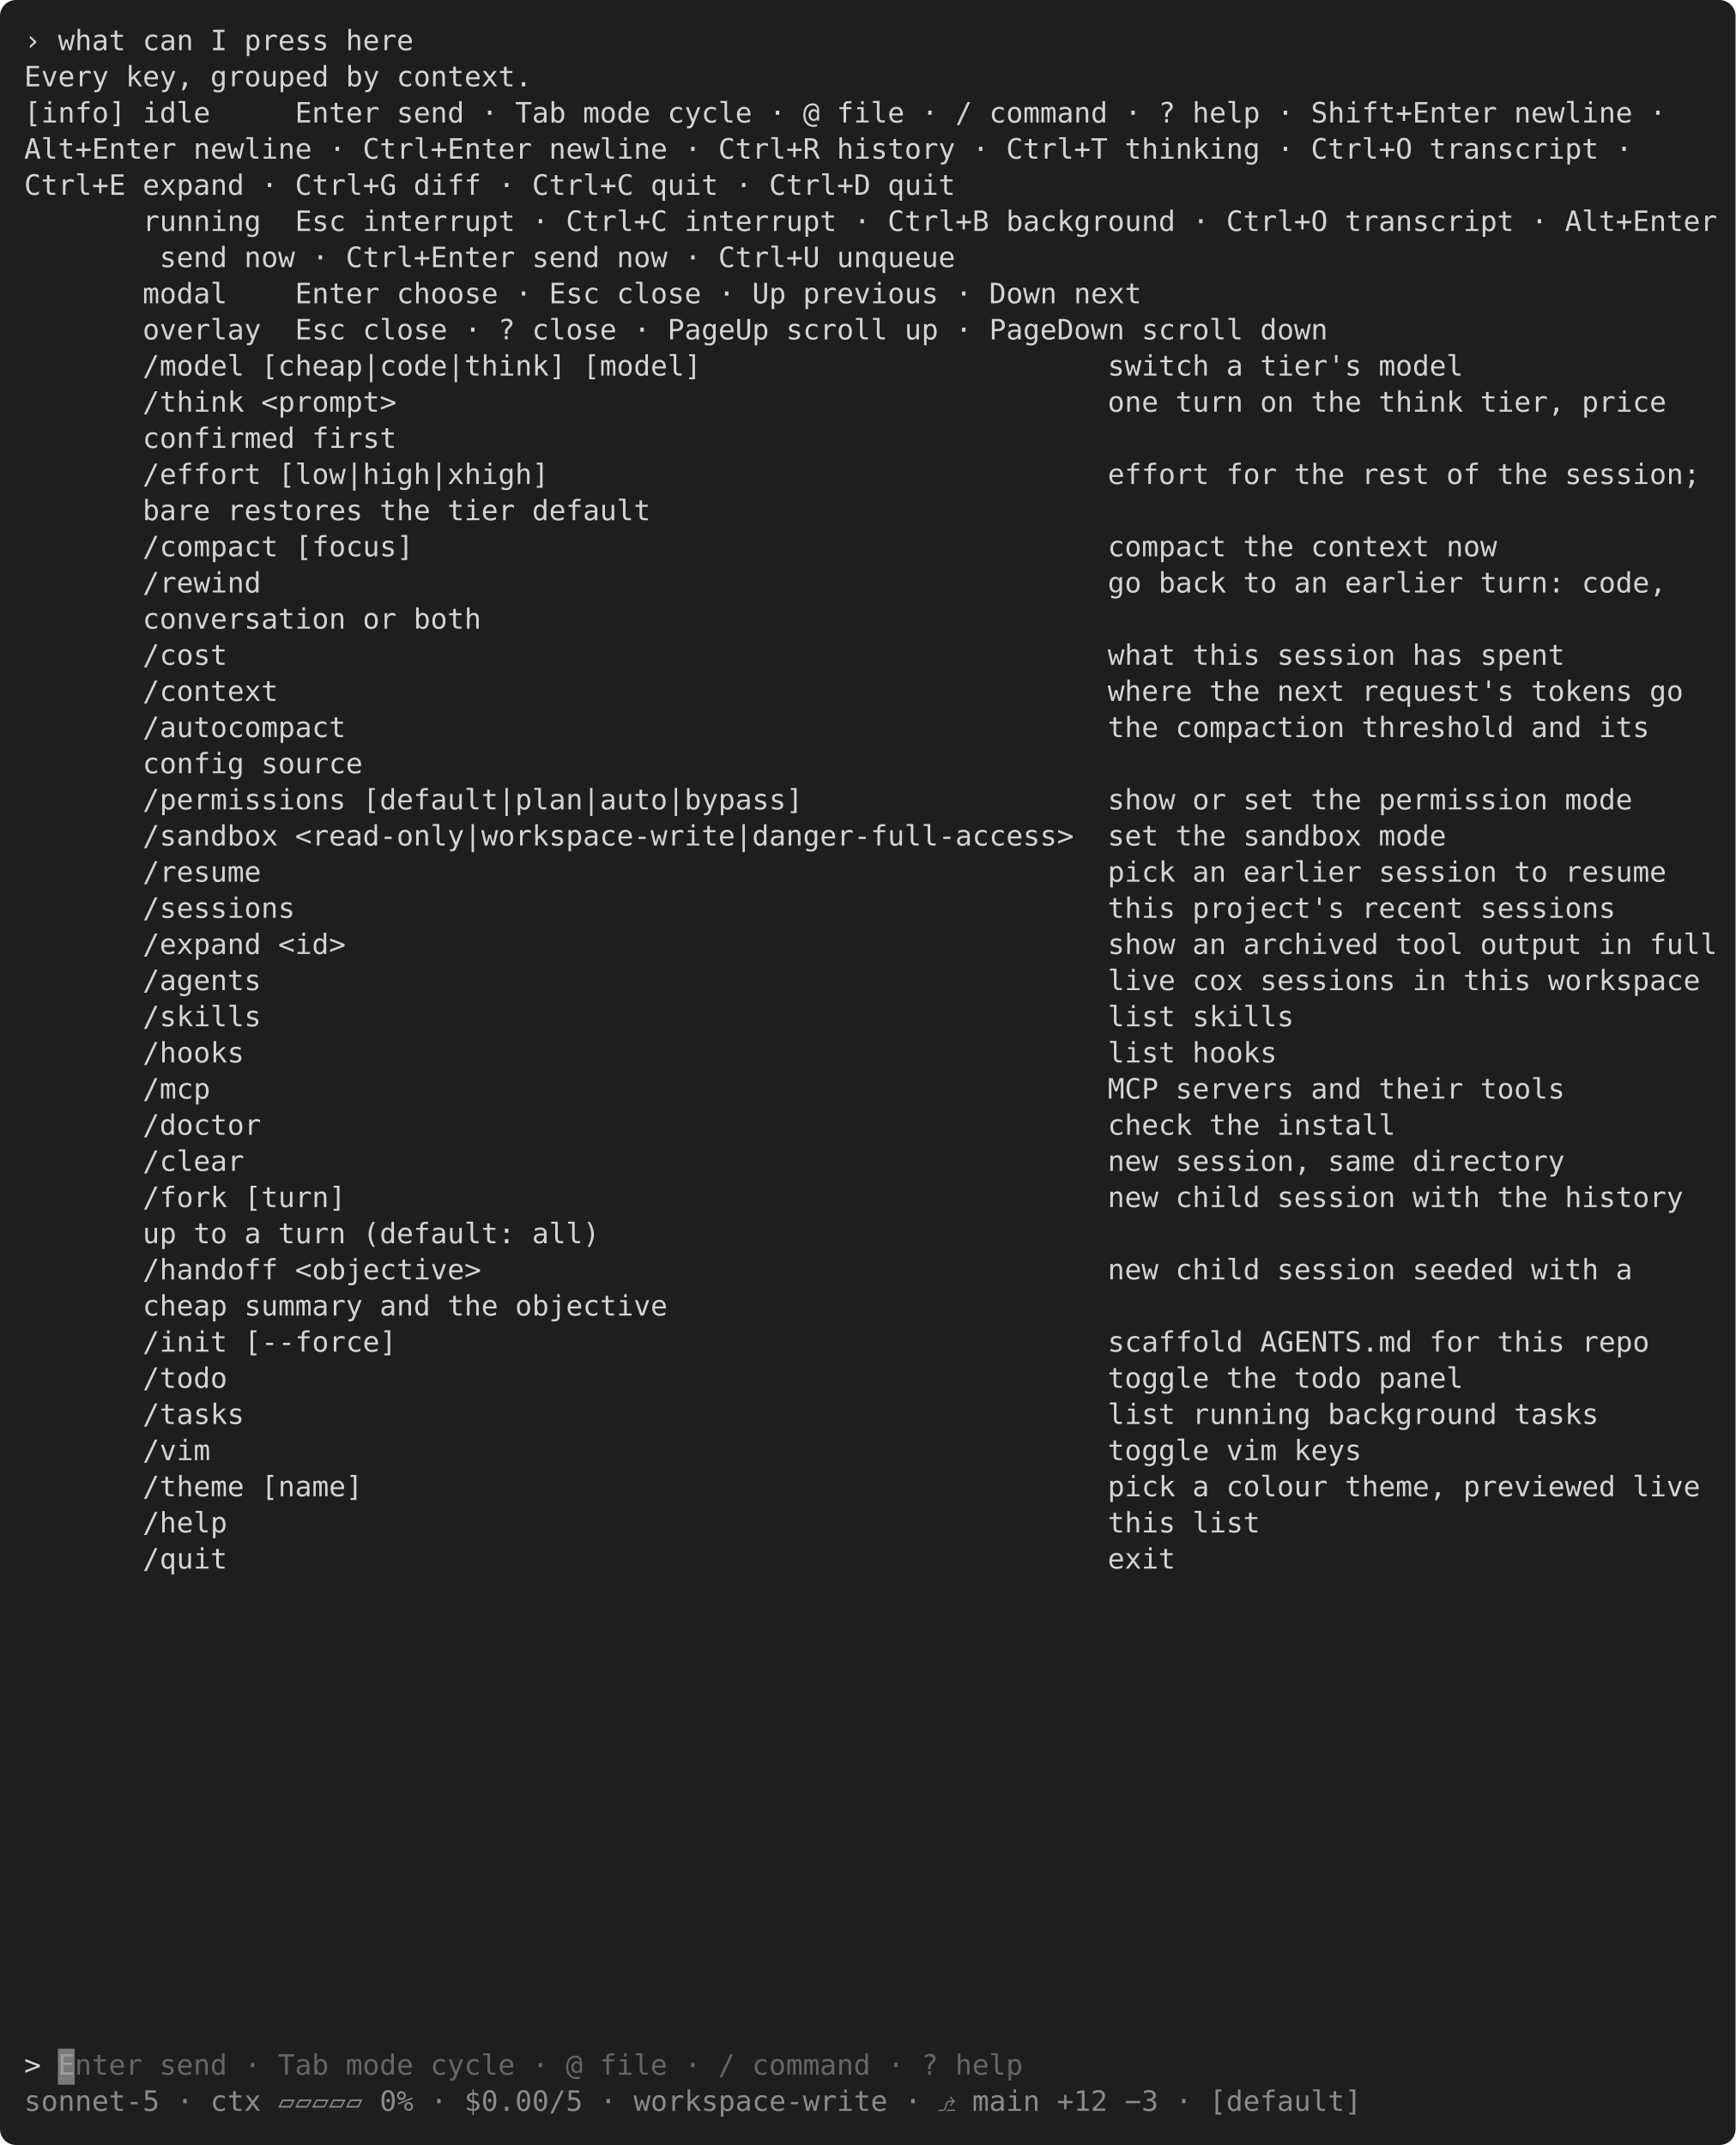
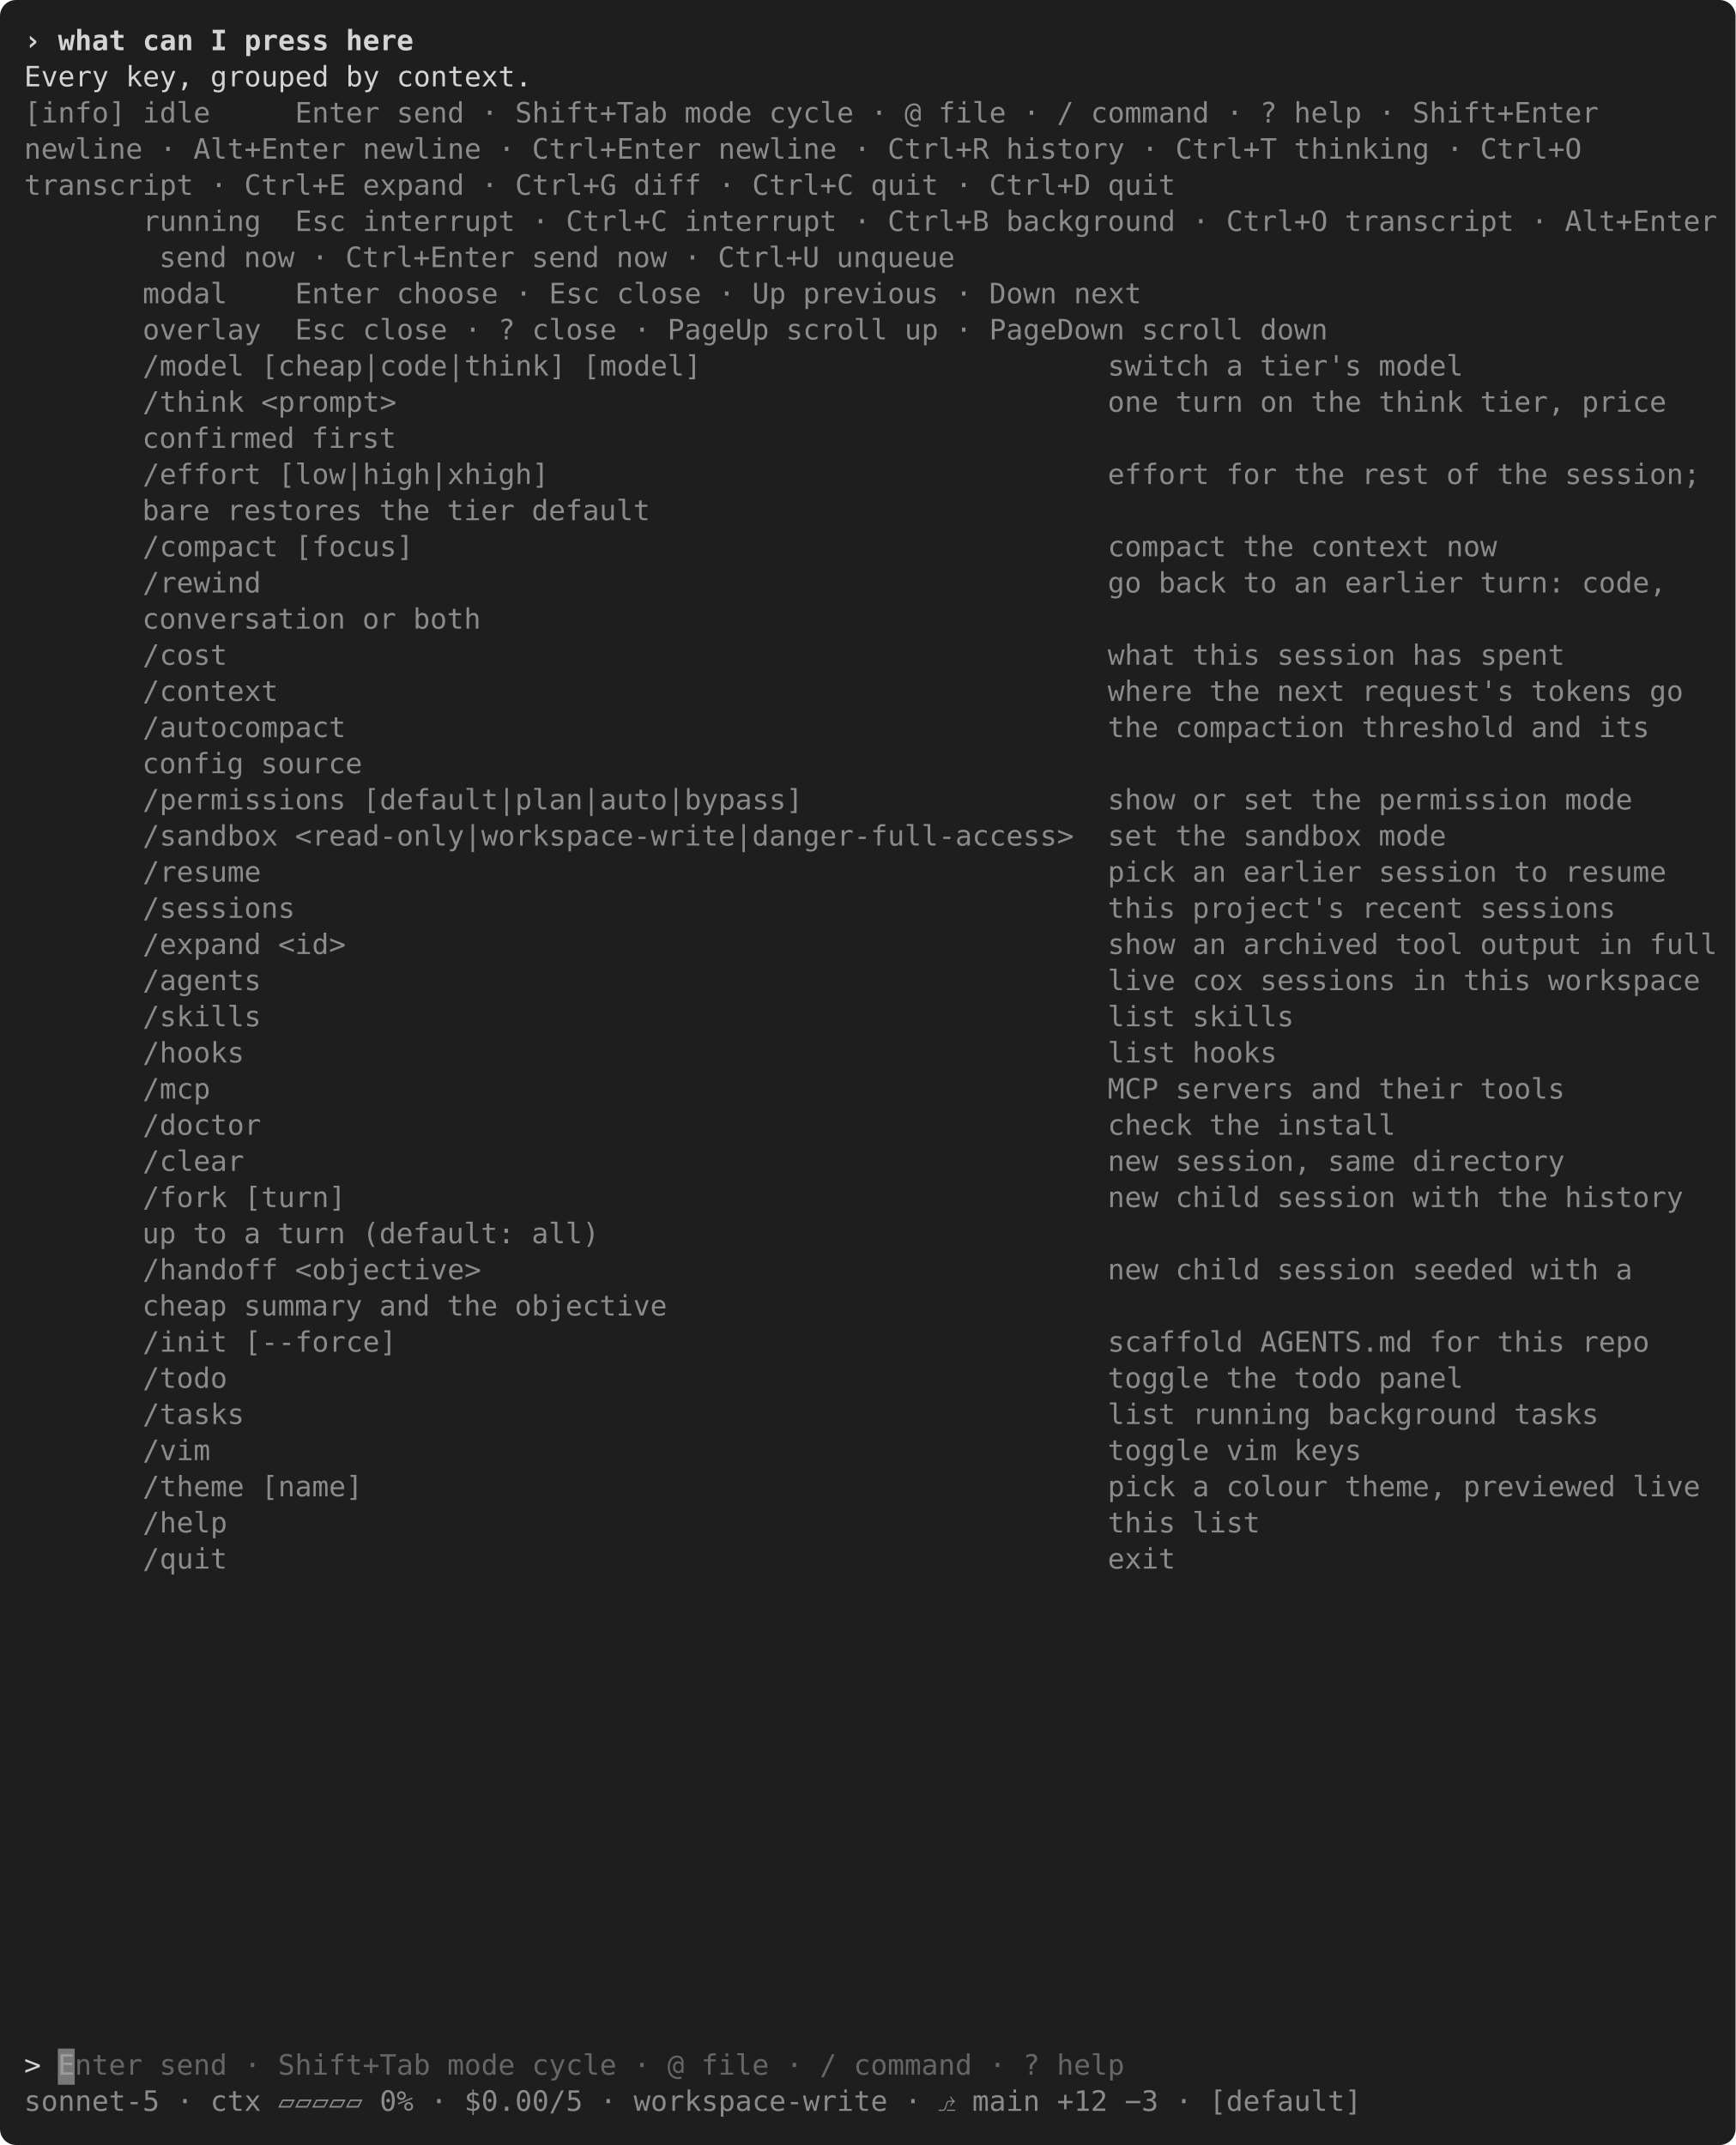
<svg xmlns="http://www.w3.org/2000/svg" width="864" height="1068" viewBox="0 0 864 1068" font-family="SF Mono, Menlo, DejaVu Sans Mono, Consolas, monospace" font-size="14">
  <rect width="100%" height="100%" rx="8" fill="#1e1e1e" />
-   <text x="12.0" y="25.0" textLength="840.0" lengthAdjust="spacingAndGlyphs" xml:space="preserve" fill="#d4d4d4">› what can I press here                                                                             </text>
+   <text x="12.0" y="25.0" textLength="193.2" lengthAdjust="spacingAndGlyphs" xml:space="preserve" fill="#d4d4d4" font-weight="bold">› what can I press here</text>
  <text x="12.0" y="43.0" textLength="840.0" lengthAdjust="spacingAndGlyphs" xml:space="preserve" fill="#d4d4d4">Every key, grouped by context.                                                                      </text>
-   <text x="12.0" y="61.0" textLength="840.0" lengthAdjust="spacingAndGlyphs" xml:space="preserve" fill="#d4d4d4">[info] idle     Enter send · Tab mode cycle · @ file · / command · ? help · Shift+Enter newline ·   </text>
-   <text x="12.0" y="79.0" textLength="840.0" lengthAdjust="spacingAndGlyphs" xml:space="preserve" fill="#d4d4d4">Alt+Enter newline · Ctrl+Enter newline · Ctrl+R history · Ctrl+T thinking · Ctrl+O transcript ·     </text>
-   <text x="12.0" y="97.0" textLength="840.0" lengthAdjust="spacingAndGlyphs" xml:space="preserve" fill="#d4d4d4">Ctrl+E expand · Ctrl+G diff · Ctrl+C quit · Ctrl+D quit                                             </text>
-   <text x="12.0" y="115.0" textLength="840.0" lengthAdjust="spacingAndGlyphs" xml:space="preserve" fill="#d4d4d4">       running  Esc interrupt · Ctrl+C interrupt · Ctrl+B background · Ctrl+O transcript · Alt+Enter</text>
-   <text x="12.0" y="133.0" textLength="840.0" lengthAdjust="spacingAndGlyphs" xml:space="preserve" fill="#d4d4d4">        send now · Ctrl+Enter send now · Ctrl+U unqueue                                             </text>
-   <text x="12.0" y="151.0" textLength="840.0" lengthAdjust="spacingAndGlyphs" xml:space="preserve" fill="#d4d4d4">       modal    Enter choose · Esc close · Up previous · Down next                                  </text>
-   <text x="12.0" y="169.0" textLength="840.0" lengthAdjust="spacingAndGlyphs" xml:space="preserve" fill="#d4d4d4">       overlay  Esc close · ? close · PageUp scroll up · PageDown scroll down                       </text>
-   <text x="12.0" y="187.0" textLength="840.0" lengthAdjust="spacingAndGlyphs" xml:space="preserve" fill="#d4d4d4">       /model [cheap|code|think] [model]                        switch a tier's model               </text>
-   <text x="12.0" y="205.0" textLength="840.0" lengthAdjust="spacingAndGlyphs" xml:space="preserve" fill="#d4d4d4">       /think &lt;prompt&gt;                                          one turn on the think tier, price   </text>
-   <text x="12.0" y="223.0" textLength="840.0" lengthAdjust="spacingAndGlyphs" xml:space="preserve" fill="#d4d4d4">       confirmed first                                                                              </text>
-   <text x="12.0" y="241.0" textLength="840.0" lengthAdjust="spacingAndGlyphs" xml:space="preserve" fill="#d4d4d4">       /effort [low|high|xhigh]                                 effort for the rest of the session; </text>
-   <text x="12.0" y="259.0" textLength="840.0" lengthAdjust="spacingAndGlyphs" xml:space="preserve" fill="#d4d4d4">       bare restores the tier default                                                               </text>
-   <text x="12.0" y="277.0" textLength="840.0" lengthAdjust="spacingAndGlyphs" xml:space="preserve" fill="#d4d4d4">       /compact [focus]                                         compact the context now             </text>
-   <text x="12.0" y="295.0" textLength="840.0" lengthAdjust="spacingAndGlyphs" xml:space="preserve" fill="#d4d4d4">       /rewind                                                  go back to an earlier turn: code,   </text>
-   <text x="12.0" y="313.0" textLength="840.0" lengthAdjust="spacingAndGlyphs" xml:space="preserve" fill="#d4d4d4">       conversation or both                                                                         </text>
-   <text x="12.0" y="331.0" textLength="840.0" lengthAdjust="spacingAndGlyphs" xml:space="preserve" fill="#d4d4d4">       /cost                                                    what this session has spent         </text>
-   <text x="12.0" y="349.0" textLength="840.0" lengthAdjust="spacingAndGlyphs" xml:space="preserve" fill="#d4d4d4">       /context                                                 where the next request's tokens go  </text>
-   <text x="12.0" y="367.0" textLength="840.0" lengthAdjust="spacingAndGlyphs" xml:space="preserve" fill="#d4d4d4">       /autocompact                                             the compaction threshold and its    </text>
-   <text x="12.0" y="385.0" textLength="840.0" lengthAdjust="spacingAndGlyphs" xml:space="preserve" fill="#d4d4d4">       config source                                                                                </text>
-   <text x="12.0" y="403.0" textLength="840.0" lengthAdjust="spacingAndGlyphs" xml:space="preserve" fill="#d4d4d4">       /permissions [default|plan|auto|bypass]                  show or set the permission mode     </text>
-   <text x="12.0" y="421.0" textLength="840.0" lengthAdjust="spacingAndGlyphs" xml:space="preserve" fill="#d4d4d4">       /sandbox &lt;read-only|workspace-write|danger-full-access&gt;  set the sandbox mode                </text>
-   <text x="12.0" y="439.0" textLength="840.0" lengthAdjust="spacingAndGlyphs" xml:space="preserve" fill="#d4d4d4">       /resume                                                  pick an earlier session to resume   </text>
-   <text x="12.0" y="457.0" textLength="840.0" lengthAdjust="spacingAndGlyphs" xml:space="preserve" fill="#d4d4d4">       /sessions                                                this project's recent sessions      </text>
-   <text x="12.0" y="475.0" textLength="840.0" lengthAdjust="spacingAndGlyphs" xml:space="preserve" fill="#d4d4d4">       /expand &lt;id&gt;                                             show an archived tool output in full</text>
-   <text x="12.0" y="493.0" textLength="840.0" lengthAdjust="spacingAndGlyphs" xml:space="preserve" fill="#d4d4d4">       /agents                                                  live cox sessions in this workspace </text>
-   <text x="12.0" y="511.0" textLength="840.0" lengthAdjust="spacingAndGlyphs" xml:space="preserve" fill="#d4d4d4">       /skills                                                  list skills                         </text>
-   <text x="12.0" y="529.0" textLength="840.0" lengthAdjust="spacingAndGlyphs" xml:space="preserve" fill="#d4d4d4">       /hooks                                                   list hooks                          </text>
-   <text x="12.0" y="547.0" textLength="840.0" lengthAdjust="spacingAndGlyphs" xml:space="preserve" fill="#d4d4d4">       /mcp                                                     MCP servers and their tools         </text>
-   <text x="12.0" y="565.0" textLength="840.0" lengthAdjust="spacingAndGlyphs" xml:space="preserve" fill="#d4d4d4">       /doctor                                                  check the install                   </text>
-   <text x="12.0" y="583.0" textLength="840.0" lengthAdjust="spacingAndGlyphs" xml:space="preserve" fill="#d4d4d4">       /clear                                                   new session, same directory         </text>
-   <text x="12.0" y="601.0" textLength="840.0" lengthAdjust="spacingAndGlyphs" xml:space="preserve" fill="#d4d4d4">       /fork [turn]                                             new child session with the history  </text>
-   <text x="12.0" y="619.0" textLength="840.0" lengthAdjust="spacingAndGlyphs" xml:space="preserve" fill="#d4d4d4">       up to a turn (default: all)                                                                  </text>
-   <text x="12.0" y="637.0" textLength="840.0" lengthAdjust="spacingAndGlyphs" xml:space="preserve" fill="#d4d4d4">       /handoff &lt;objective&gt;                                     new child session seeded with a     </text>
-   <text x="12.0" y="655.0" textLength="840.0" lengthAdjust="spacingAndGlyphs" xml:space="preserve" fill="#d4d4d4">       cheap summary and the objective                                                              </text>
-   <text x="12.0" y="673.0" textLength="840.0" lengthAdjust="spacingAndGlyphs" xml:space="preserve" fill="#d4d4d4">       /init [--force]                                          scaffold AGENTS.md for this repo    </text>
-   <text x="12.0" y="691.0" textLength="840.0" lengthAdjust="spacingAndGlyphs" xml:space="preserve" fill="#d4d4d4">       /todo                                                    toggle the todo panel               </text>
-   <text x="12.0" y="709.0" textLength="840.0" lengthAdjust="spacingAndGlyphs" xml:space="preserve" fill="#d4d4d4">       /tasks                                                   list running background tasks       </text>
-   <text x="12.0" y="727.0" textLength="840.0" lengthAdjust="spacingAndGlyphs" xml:space="preserve" fill="#d4d4d4">       /vim                                                     toggle vim keys                     </text>
-   <text x="12.0" y="745.0" textLength="840.0" lengthAdjust="spacingAndGlyphs" xml:space="preserve" fill="#d4d4d4">       /theme [name]                                            pick a colour theme, previewed live </text>
-   <text x="12.0" y="763.0" textLength="840.0" lengthAdjust="spacingAndGlyphs" xml:space="preserve" fill="#d4d4d4">       /help                                                    this list                           </text>
-   <text x="12.0" y="781.0" textLength="840.0" lengthAdjust="spacingAndGlyphs" xml:space="preserve" fill="#d4d4d4">       /quit                                                    exit                                </text>
+   <text x="12.0" y="61.0" textLength="789.6" lengthAdjust="spacingAndGlyphs" xml:space="preserve" fill="#d4d4d4" fill-opacity="0.6">[info] idle     Enter send · Shift+Tab mode cycle · @ file · / command · ? help · Shift+Enter </text>
+   <text x="12.0" y="79.0" textLength="781.2" lengthAdjust="spacingAndGlyphs" xml:space="preserve" fill="#d4d4d4" fill-opacity="0.6">newline · Alt+Enter newline · Ctrl+Enter newline · Ctrl+R history · Ctrl+T thinking · Ctrl+O </text>
+   <text x="12.0" y="97.0" textLength="571.2" lengthAdjust="spacingAndGlyphs" xml:space="preserve" fill="#d4d4d4" fill-opacity="0.6">transcript · Ctrl+E expand · Ctrl+G diff · Ctrl+C quit · Ctrl+D quit</text>
+   <text x="12.0" y="115.0" textLength="840.0" lengthAdjust="spacingAndGlyphs" xml:space="preserve" fill="#d4d4d4" fill-opacity="0.6">       running  Esc interrupt · Ctrl+C interrupt · Ctrl+B background · Ctrl+O transcript · Alt+Enter</text>
+   <text x="70.8" y="133.0" textLength="403.2" lengthAdjust="spacingAndGlyphs" xml:space="preserve" fill="#d4d4d4" fill-opacity="0.6"> send now · Ctrl+Enter send now · Ctrl+U unqueue</text>
+   <text x="12.0" y="151.0" textLength="554.4" lengthAdjust="spacingAndGlyphs" xml:space="preserve" fill="#d4d4d4" fill-opacity="0.6">       modal    Enter choose · Esc close · Up previous · Down next</text>
+   <text x="12.0" y="169.0" textLength="646.8" lengthAdjust="spacingAndGlyphs" xml:space="preserve" fill="#d4d4d4" fill-opacity="0.6">       overlay  Esc close · ? close · PageUp scroll up · PageDown scroll down</text>
+   <text x="12.0" y="187.0" textLength="714.0" lengthAdjust="spacingAndGlyphs" xml:space="preserve" fill="#d4d4d4" fill-opacity="0.6">       /model [cheap|code|think] [model]                        switch a tier's model</text>
+   <text x="12.0" y="205.0" textLength="823.2" lengthAdjust="spacingAndGlyphs" xml:space="preserve" fill="#d4d4d4" fill-opacity="0.6">       /think &lt;prompt&gt;                                          one turn on the think tier, price </text>
+   <text x="70.8" y="223.0" textLength="126.0" lengthAdjust="spacingAndGlyphs" xml:space="preserve" fill="#d4d4d4" fill-opacity="0.6">confirmed first</text>
+   <text x="12.0" y="241.0" textLength="840.0" lengthAdjust="spacingAndGlyphs" xml:space="preserve" fill="#d4d4d4" fill-opacity="0.6">       /effort [low|high|xhigh]                                 effort for the rest of the session; </text>
+   <text x="70.8" y="259.0" textLength="252.0" lengthAdjust="spacingAndGlyphs" xml:space="preserve" fill="#d4d4d4" fill-opacity="0.6">bare restores the tier default</text>
+   <text x="12.0" y="277.0" textLength="730.8" lengthAdjust="spacingAndGlyphs" xml:space="preserve" fill="#d4d4d4" fill-opacity="0.6">       /compact [focus]                                         compact the context now</text>
+   <text x="12.0" y="295.0" textLength="823.2" lengthAdjust="spacingAndGlyphs" xml:space="preserve" fill="#d4d4d4" fill-opacity="0.6">       /rewind                                                  go back to an earlier turn: code, </text>
+   <text x="70.8" y="313.0" textLength="168.0" lengthAdjust="spacingAndGlyphs" xml:space="preserve" fill="#d4d4d4" fill-opacity="0.6">conversation or both</text>
+   <text x="12.0" y="331.0" textLength="764.4" lengthAdjust="spacingAndGlyphs" xml:space="preserve" fill="#d4d4d4" fill-opacity="0.6">       /cost                                                    what this session has spent</text>
+   <text x="12.0" y="349.0" textLength="823.2" lengthAdjust="spacingAndGlyphs" xml:space="preserve" fill="#d4d4d4" fill-opacity="0.6">       /context                                                 where the next request's tokens go</text>
+   <text x="12.0" y="367.0" textLength="814.8" lengthAdjust="spacingAndGlyphs" xml:space="preserve" fill="#d4d4d4" fill-opacity="0.6">       /autocompact                                             the compaction threshold and its </text>
+   <text x="70.8" y="385.0" textLength="109.2" lengthAdjust="spacingAndGlyphs" xml:space="preserve" fill="#d4d4d4" fill-opacity="0.6">config source</text>
+   <text x="12.0" y="403.0" textLength="798.0" lengthAdjust="spacingAndGlyphs" xml:space="preserve" fill="#d4d4d4" fill-opacity="0.6">       /permissions [default|plan|auto|bypass]                  show or set the permission mode</text>
+   <text x="12.0" y="421.0" textLength="705.6" lengthAdjust="spacingAndGlyphs" xml:space="preserve" fill="#d4d4d4" fill-opacity="0.6">       /sandbox &lt;read-only|workspace-write|danger-full-access&gt;  set the sandbox mode</text>
+   <text x="12.0" y="439.0" textLength="814.8" lengthAdjust="spacingAndGlyphs" xml:space="preserve" fill="#d4d4d4" fill-opacity="0.6">       /resume                                                  pick an earlier session to resume</text>
+   <text x="12.0" y="457.0" textLength="789.6" lengthAdjust="spacingAndGlyphs" xml:space="preserve" fill="#d4d4d4" fill-opacity="0.6">       /sessions                                                this project's recent sessions</text>
+   <text x="12.0" y="475.0" textLength="840.0" lengthAdjust="spacingAndGlyphs" xml:space="preserve" fill="#d4d4d4" fill-opacity="0.6">       /expand &lt;id&gt;                                             show an archived tool output in full</text>
+   <text x="12.0" y="493.0" textLength="831.6" lengthAdjust="spacingAndGlyphs" xml:space="preserve" fill="#d4d4d4" fill-opacity="0.6">       /agents                                                  live cox sessions in this workspace</text>
+   <text x="12.0" y="511.0" textLength="630.0" lengthAdjust="spacingAndGlyphs" xml:space="preserve" fill="#d4d4d4" fill-opacity="0.6">       /skills                                                  list skills</text>
+   <text x="12.0" y="529.0" textLength="621.6" lengthAdjust="spacingAndGlyphs" xml:space="preserve" fill="#d4d4d4" fill-opacity="0.6">       /hooks                                                   list hooks</text>
+   <text x="12.0" y="547.0" textLength="764.4" lengthAdjust="spacingAndGlyphs" xml:space="preserve" fill="#d4d4d4" fill-opacity="0.6">       /mcp                                                     MCP servers and their tools</text>
+   <text x="12.0" y="565.0" textLength="680.4" lengthAdjust="spacingAndGlyphs" xml:space="preserve" fill="#d4d4d4" fill-opacity="0.6">       /doctor                                                  check the install</text>
+   <text x="12.0" y="583.0" textLength="764.4" lengthAdjust="spacingAndGlyphs" xml:space="preserve" fill="#d4d4d4" fill-opacity="0.6">       /clear                                                   new session, same directory</text>
+   <text x="12.0" y="601.0" textLength="831.6" lengthAdjust="spacingAndGlyphs" xml:space="preserve" fill="#d4d4d4" fill-opacity="0.6">       /fork [turn]                                             new child session with the history </text>
+   <text x="70.8" y="619.0" textLength="226.8" lengthAdjust="spacingAndGlyphs" xml:space="preserve" fill="#d4d4d4" fill-opacity="0.6">up to a turn (default: all)</text>
+   <text x="12.0" y="637.0" textLength="806.4" lengthAdjust="spacingAndGlyphs" xml:space="preserve" fill="#d4d4d4" fill-opacity="0.6">       /handoff &lt;objective&gt;                                     new child session seeded with a </text>
+   <text x="70.8" y="655.0" textLength="260.4" lengthAdjust="spacingAndGlyphs" xml:space="preserve" fill="#d4d4d4" fill-opacity="0.6">cheap summary and the objective</text>
+   <text x="12.0" y="673.0" textLength="806.4" lengthAdjust="spacingAndGlyphs" xml:space="preserve" fill="#d4d4d4" fill-opacity="0.6">       /init [--force]                                          scaffold AGENTS.md for this repo</text>
+   <text x="12.0" y="691.0" textLength="714.0" lengthAdjust="spacingAndGlyphs" xml:space="preserve" fill="#d4d4d4" fill-opacity="0.6">       /todo                                                    toggle the todo panel</text>
+   <text x="12.0" y="709.0" textLength="781.2" lengthAdjust="spacingAndGlyphs" xml:space="preserve" fill="#d4d4d4" fill-opacity="0.6">       /tasks                                                   list running background tasks</text>
+   <text x="12.0" y="727.0" textLength="663.6" lengthAdjust="spacingAndGlyphs" xml:space="preserve" fill="#d4d4d4" fill-opacity="0.6">       /vim                                                     toggle vim keys</text>
+   <text x="12.0" y="745.0" textLength="831.6" lengthAdjust="spacingAndGlyphs" xml:space="preserve" fill="#d4d4d4" fill-opacity="0.6">       /theme [name]                                            pick a colour theme, previewed live</text>
+   <text x="12.0" y="763.0" textLength="613.2" lengthAdjust="spacingAndGlyphs" xml:space="preserve" fill="#d4d4d4" fill-opacity="0.6">       /help                                                    this list</text>
+   <text x="12.0" y="781.0" textLength="571.2" lengthAdjust="spacingAndGlyphs" xml:space="preserve" fill="#d4d4d4" fill-opacity="0.6">       /quit                                                    exit</text>
  <text x="12.0" y="1033.0" textLength="16.8" lengthAdjust="spacingAndGlyphs" xml:space="preserve" fill="#d4d4d4">&gt; </text>
-   <text x="28.8" y="1033.0" textLength="823.2" lengthAdjust="spacingAndGlyphs" xml:space="preserve" fill="#666666">Enter send · Tab mode cycle · @ file · / command · ? help                                         </text>
+   <text x="28.8" y="1033.0" textLength="823.2" lengthAdjust="spacingAndGlyphs" xml:space="preserve" fill="#666666">Enter send · Shift+Tab mode cycle · @ file · / command · ? help                                   </text>
  <text x="12.0" y="1051.0" textLength="840.0" lengthAdjust="spacingAndGlyphs" xml:space="preserve" fill="#d4d4d4" fill-opacity="0.6">sonnet-5 · ctx ▱▱▱▱▱ 0% · $0.00/5 · workspace-write · ⎇ main +12 −3 · [default]                     </text>
  <rect x="28.8" y="1020.0" width="8.4" height="18" fill="#d4d4d4" fill-opacity="0.5" />
</svg>
